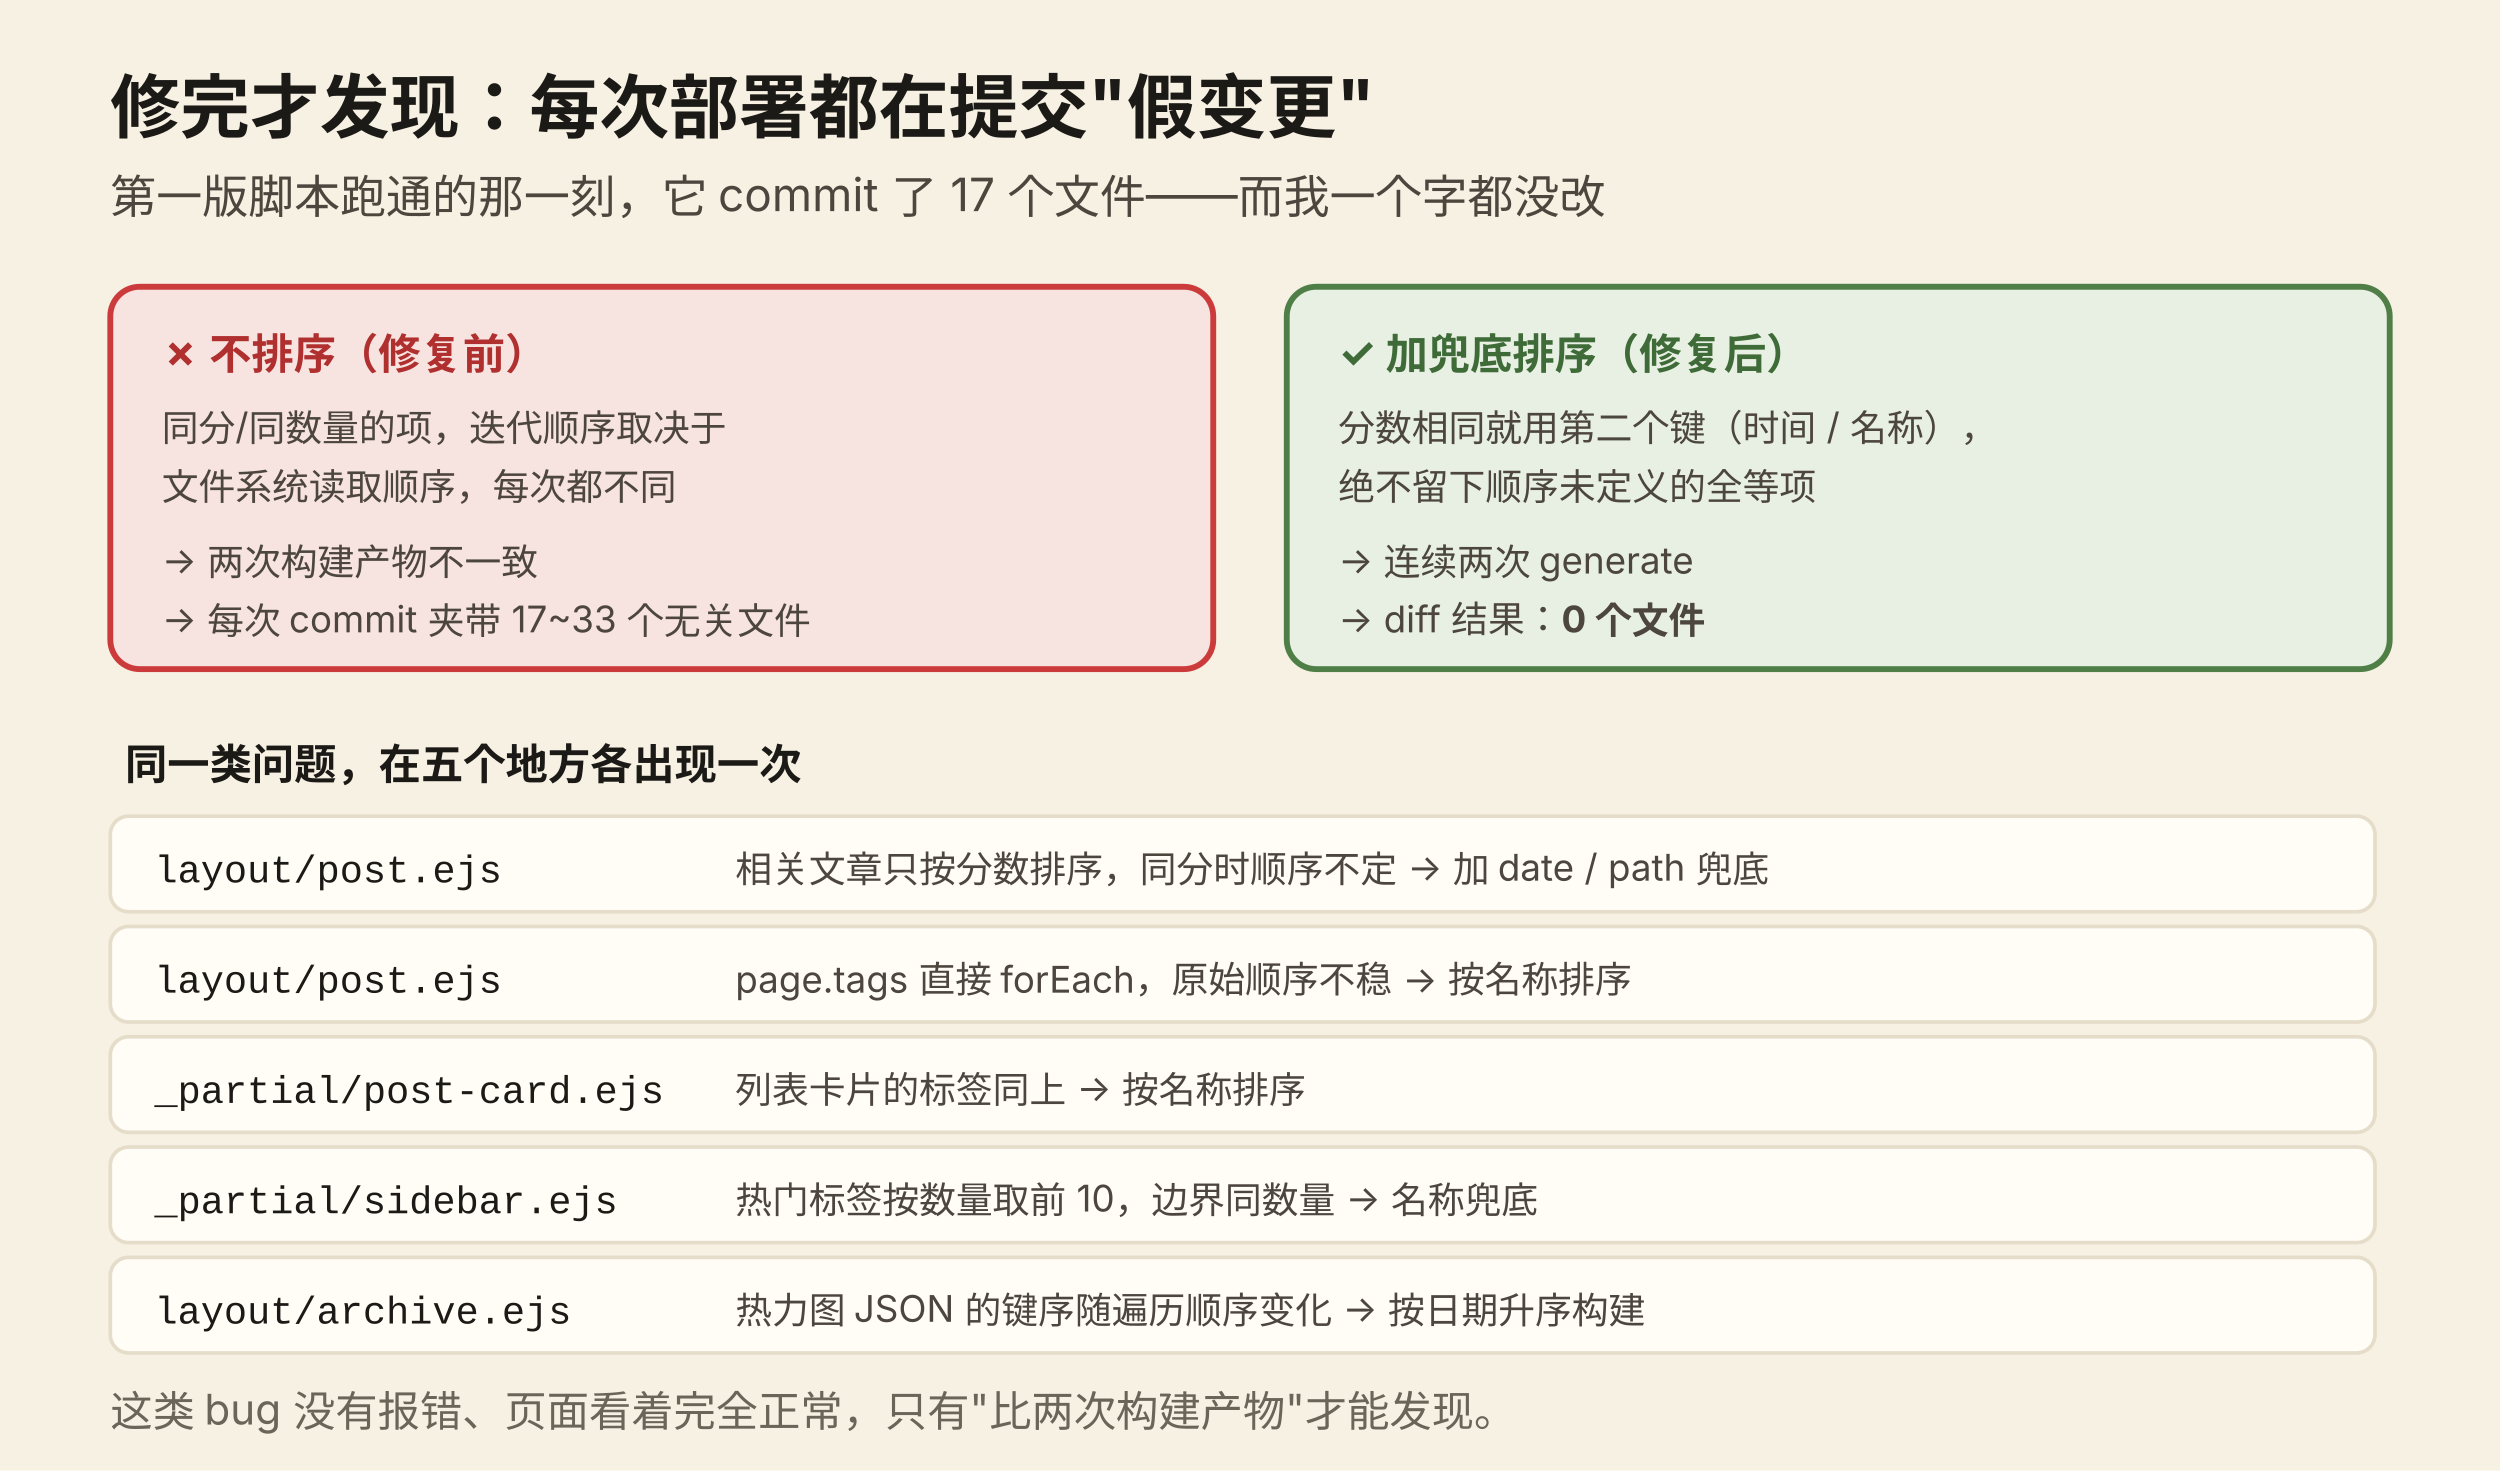
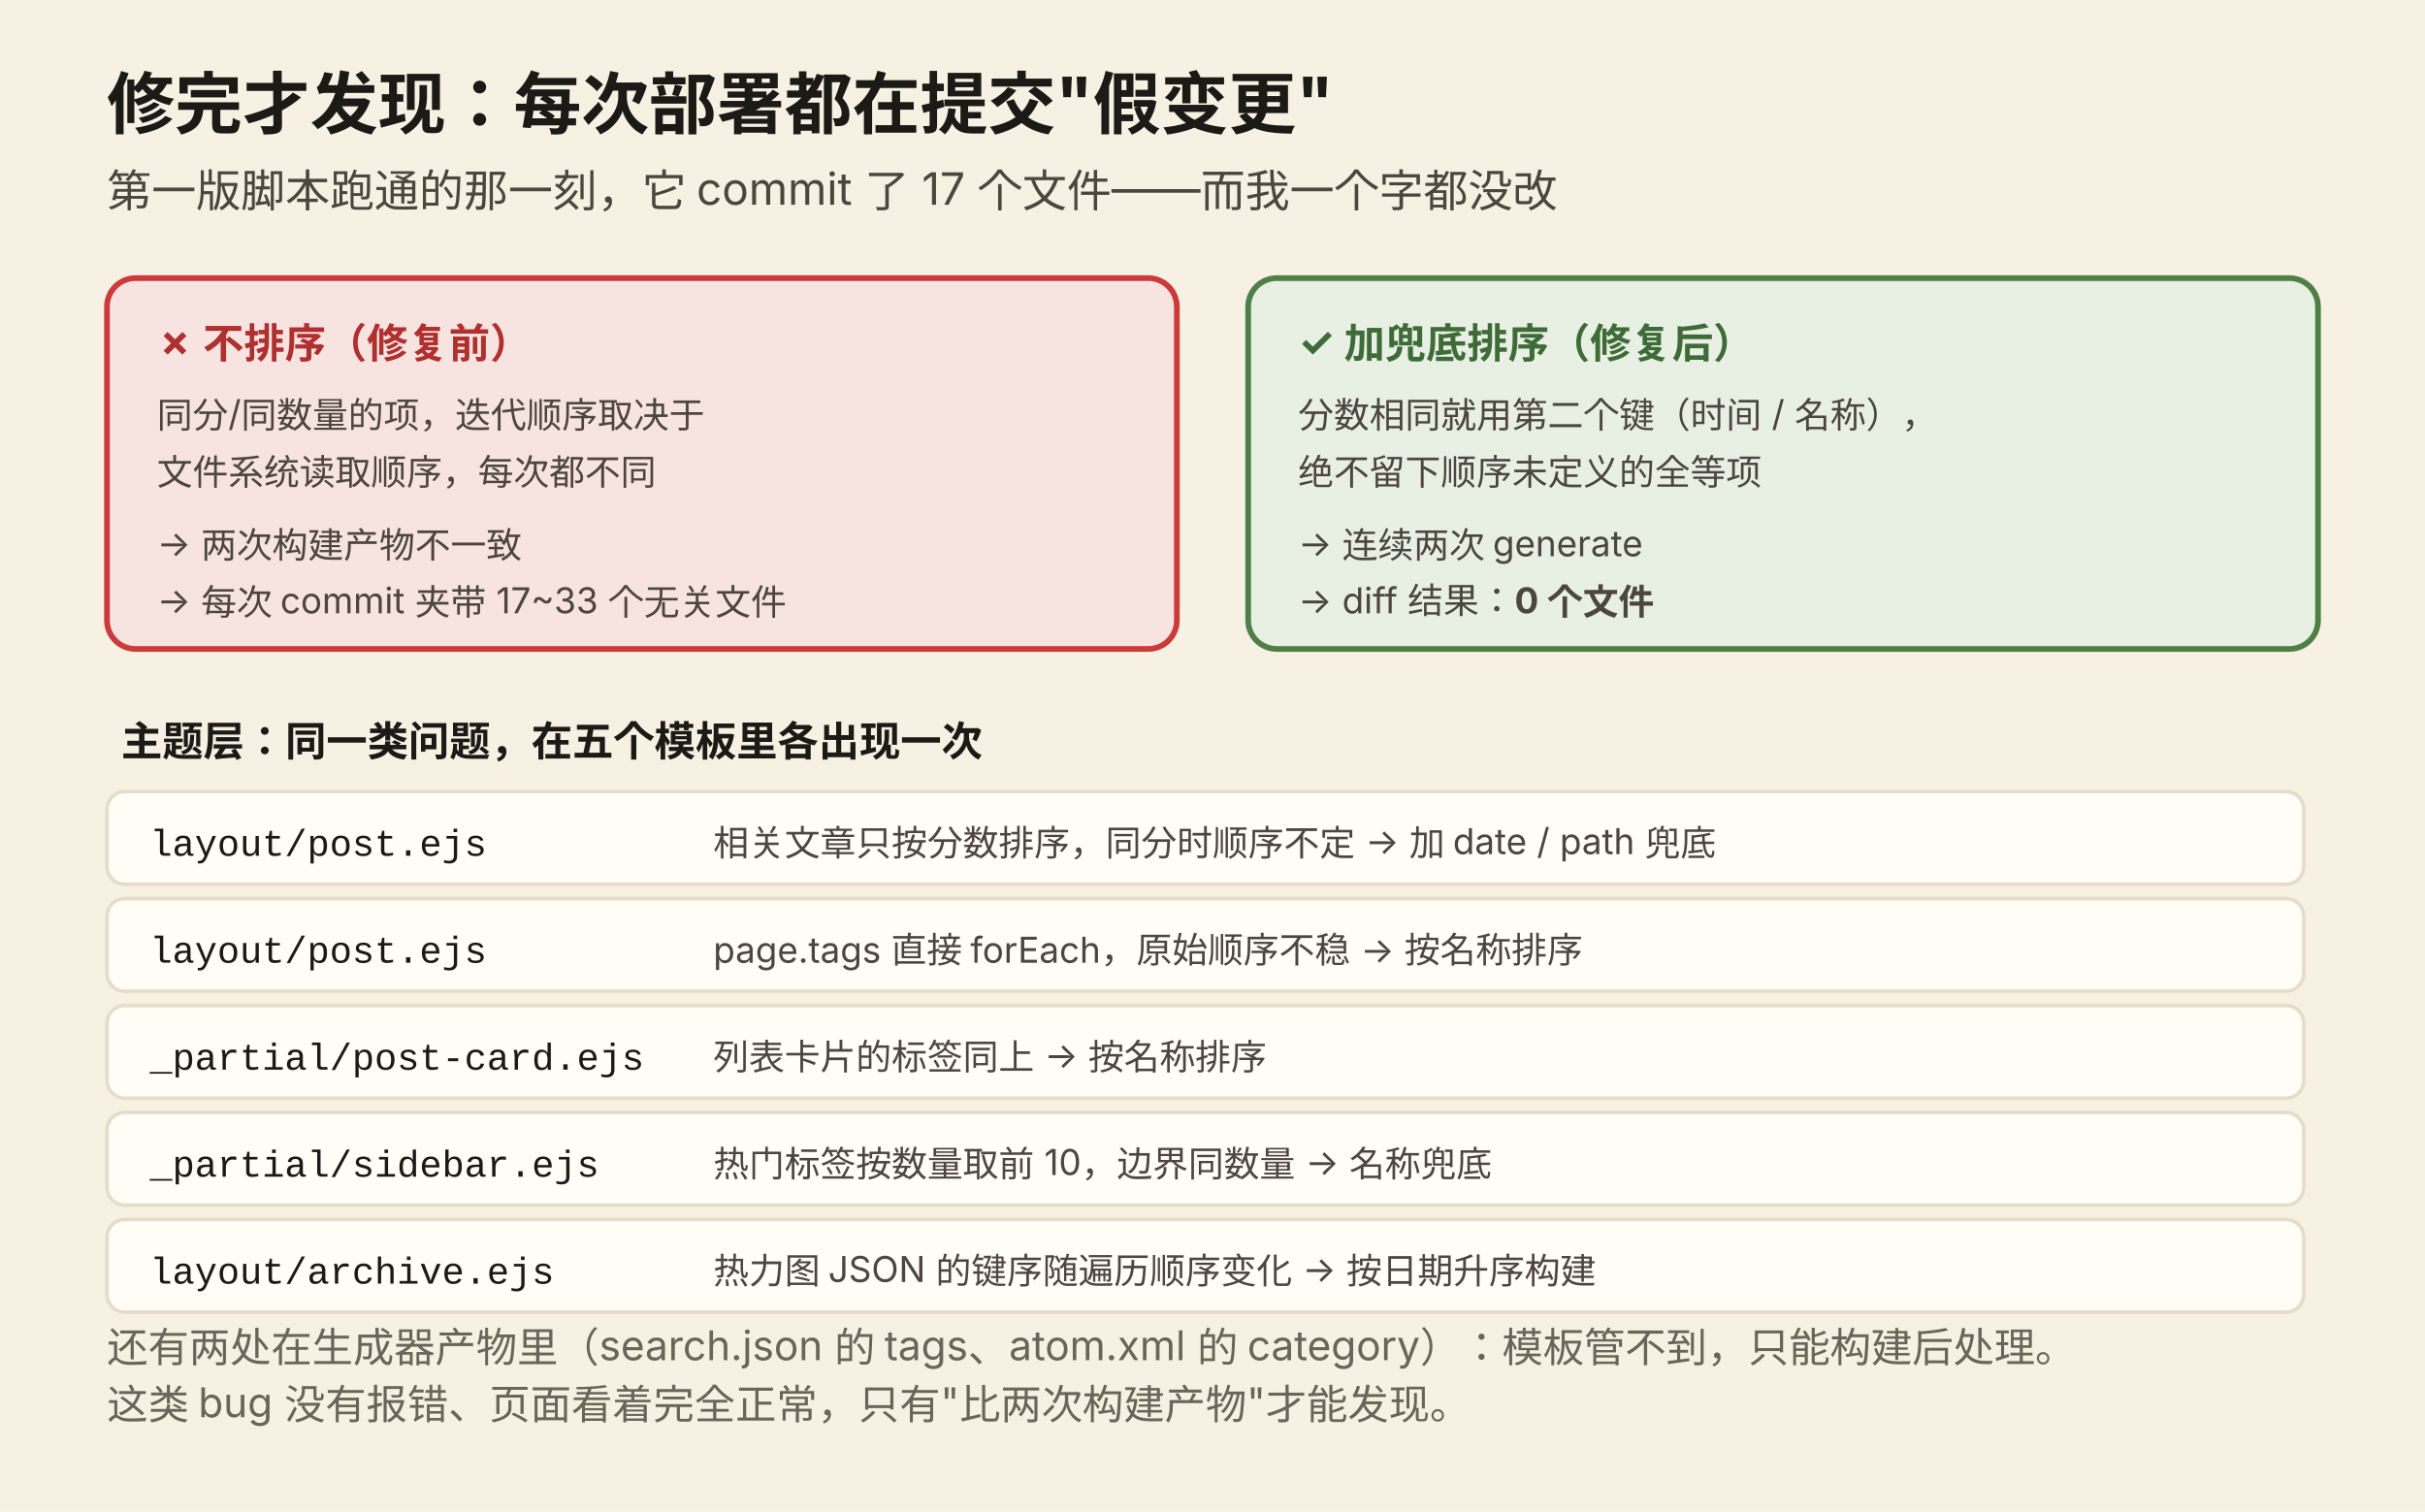
- <svg xmlns="http://www.w3.org/2000/svg" viewBox="0 0 680 400" role="img" aria-label="假 diff 的成因与消除：迭代顺序不确定导致每次构建产生无关变更，加兜底排序后两次构建完全一致">
+ <svg xmlns="http://www.w3.org/2000/svg" viewBox="0 0 680 424" role="img" aria-label="假 diff 的成因与消除：迭代顺序不确定导致每次构建产生无关变更，加兜底排序后两次构建完全一致">
  <style>
    .bg { fill: #f7f1e3; }
    .t { font-family: system-ui, -apple-system, "PingFang SC", "Microsoft YaHei", sans-serif; fill: #1c1a17; }
    .m { font-family: ui-monospace, Consolas, "Courier New", monospace; }
    .th { font-size: 19px; font-weight: 700; }
    .ts { font-size: 12.5px; fill: #4c463e; }
    .hd { font-size: 11.5px; font-weight: 700; }
    .li { font-size: 10px; fill: #4c463e; }
    .bd { font-size: 10.5px; fill: #1c1a17; }
    .ft { font-size: 11.5px; fill: #6b6459; }
    .bad { fill: #f7e3e0; stroke: #cc3b3b; stroke-width: 1.6; }
    .good { fill: #e8f0e4; stroke: #4f7f47; stroke-width: 1.6; }
    .t1 { fill: #b02f2f; }
    .t2 { fill: #3f6b38; }
    .no { fill: #fffdf6; stroke: #e5dcc9; stroke-width: 1; }
  </style>
-   <rect class="bg" width="680" height="400" />
+   <rect class="bg" width="680" height="424" />
  <text class="t th" x="30" y="36">修完才发现：每次部署都在提交"假变更"</text>
  <text class="t ts" x="30" y="58">第一版脚本跑通的那一刻，它 commit 了 17 个文件——而我一个字都没改</text>
  <rect class="bad" x="30" y="78" width="300" height="104" rx="8" />
  <text class="t hd t1" x="44" y="100">✗ 不排序（修复前）</text>
  <text class="t li" x="44" y="120">同分/同数量的项，迭代顺序取决于</text>
  <text class="t li" x="44" y="136">文件系统读取顺序，每次都不同</text>
  <text class="t li" x="44" y="156">→ 两次构建产物不一致</text>
  <text class="t li" x="44" y="172">→ 每次 commit 夹带 17~33 个无关文件</text>
  <rect class="good" x="350" y="78" width="300" height="104" rx="8" />
  <text class="t hd t2" x="364" y="100">✓ 加兜底排序（修复后）</text>
  <text class="t li" x="364" y="120">分数相同就用第二个键（时间 / 名称），</text>
  <text class="t li" x="364" y="136">绝不留下顺序未定义的全等项</text>
  <text class="t li" x="364" y="156">→ 连续两次 generate</text>
  <text class="t li" x="364" y="172">→ diff 结果：<tspan font-weight="700">0 个文件</tspan>
  </text>
-   <text class="t hd" x="34" y="212">同一类问题，在五个地方各出现一次</text>
+   <text class="t hd" x="34" y="212">主题层：同一类问题，在五个模板里各出现一次</text>
  <rect class="no" x="30" y="222" width="616" height="26" rx="5" />
  <text class="t m bd" x="42" y="240">layout/post.ejs</text>
  <text class="t li" x="200" y="240">相关文章只按分数排序，同分时顺序不定 → 加 date / path 兜底</text>
  <rect class="no" x="30" y="252" width="616" height="26" rx="5" />
  <text class="t m bd" x="42" y="270">layout/post.ejs</text>
  <text class="t li" x="200" y="270">page.tags 直接 forEach，原始顺序不稳 → 按名称排序</text>
  <rect class="no" x="30" y="282" width="616" height="26" rx="5" />
  <text class="t m bd" x="42" y="300">_partial/post-card.ejs</text>
  <text class="t li" x="200" y="300">列表卡片的标签同上 → 按名称排序</text>
  <rect class="no" x="30" y="312" width="616" height="26" rx="5" />
  <text class="t m bd" x="42" y="330">_partial/sidebar.ejs</text>
  <text class="t li" x="200" y="330">热门标签按数量取前 10，边界同数量 → 名称兜底</text>
  <rect class="no" x="30" y="342" width="616" height="26" rx="5" />
  <text class="t m bd" x="42" y="360">layout/archive.ejs</text>
  <text class="t li" x="200" y="360">热力图 JSON 的键序随遍历顺序变化 → 按日期升序构建</text>
-   <text class="t ft" x="30" y="388">这类 bug 没有报错、页面看着完全正常，只有"比两次构建产物"才能发现。</text>
+   <text class="t ft" x="30" y="382">还有两处在生成器产物里（search.json 的 tags、atom.xml 的 category）：模板管不到，只能构建后处理。</text>
+   <text class="t ft" x="30" y="398">这类 bug 没有报错、页面看着完全正常，只有"比两次构建产物"才能发现。</text>
</svg>
